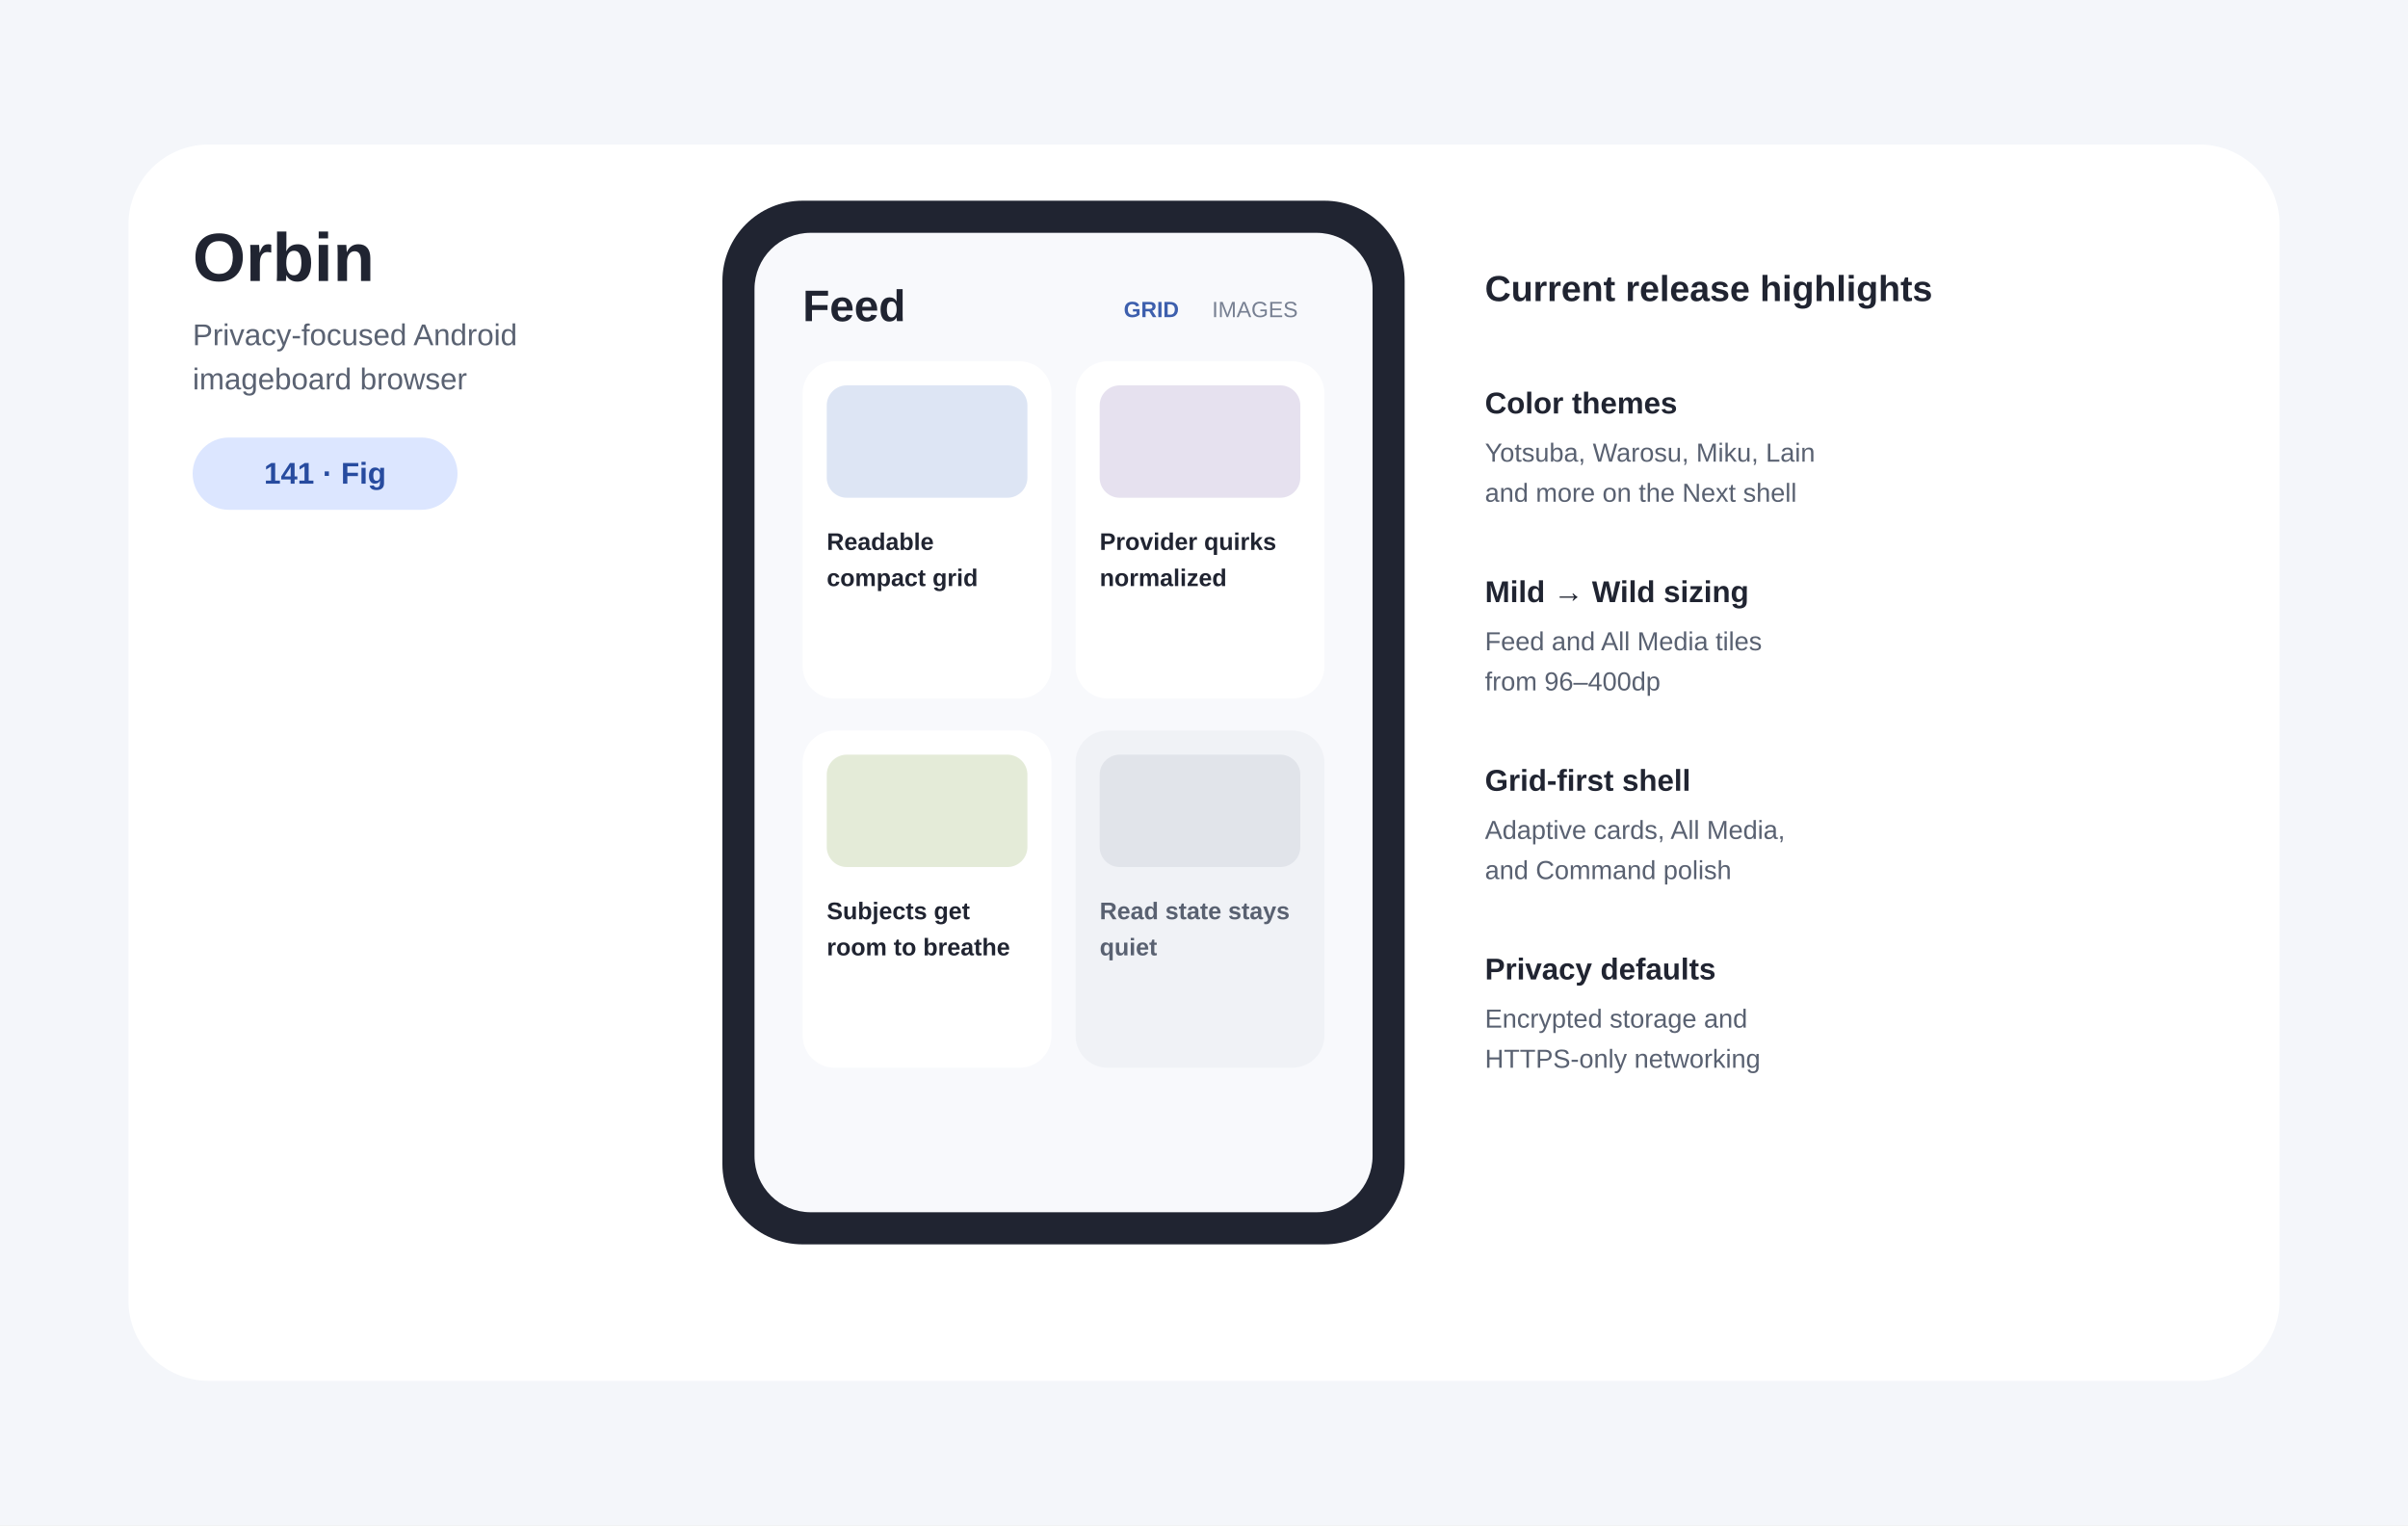
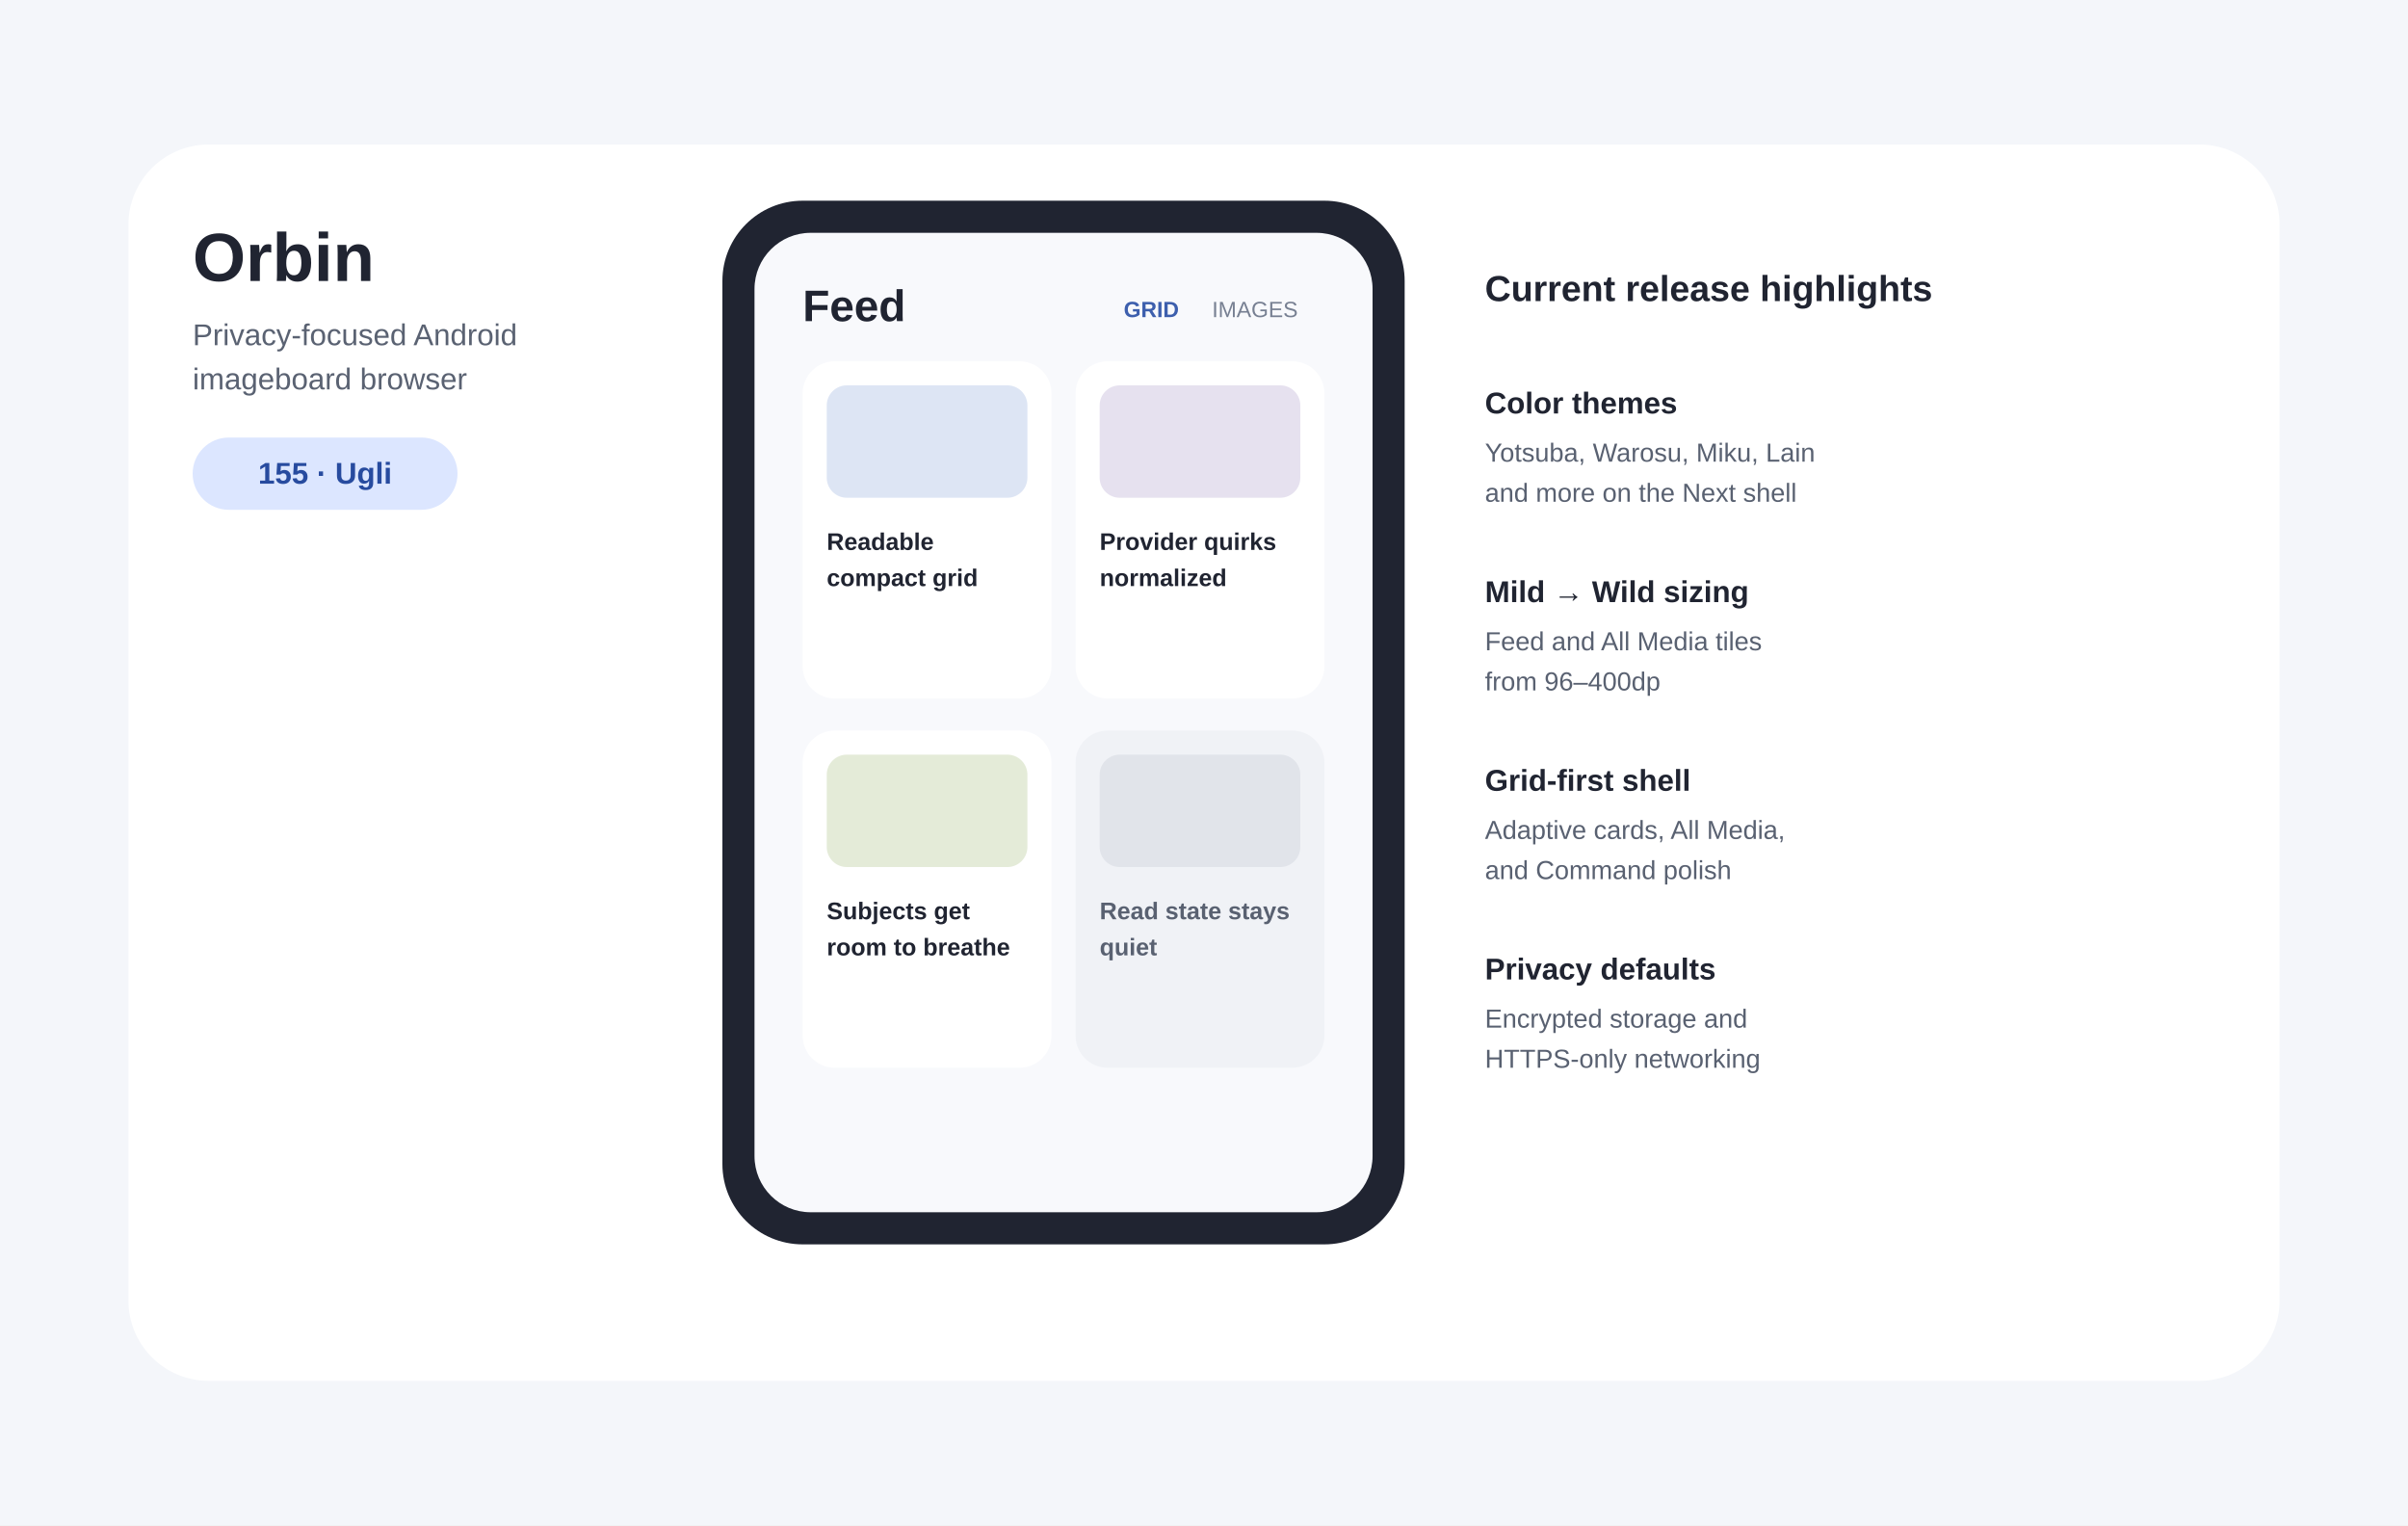
- <svg xmlns="http://www.w3.org/2000/svg" width="1200" height="760" viewBox="0 0 1200 760" role="img" aria-labelledby="title desc" data-release-version="141-Fig">
+ <svg xmlns="http://www.w3.org/2000/svg" width="1200" height="760" viewBox="0 0 1200 760" role="img" aria-labelledby="title desc" data-release-version="155-Ugli">
  <rect width="1200" height="760" fill="#F4F6FA" />
  <rect x="64" y="72" width="1072" height="616" rx="40" fill="#FFFFFF" />
  <text x="96" y="140" font-family="Arial,sans-serif" font-size="34" font-weight="700" fill="#202431">Orbin</text>
  <text x="96" y="172" font-family="Arial,sans-serif" font-size="15" fill="#5A6272">Privacy-focused Android</text>
  <text x="96" y="194" font-family="Arial,sans-serif" font-size="15" fill="#5A6272">imageboard browser</text>
  <rect x="96" y="218" width="132" height="36" rx="18" fill="#DCE6FF" />
-   <text id="release-label" x="162" y="241" text-anchor="middle" font-family="Arial,sans-serif" font-size="15" font-weight="700" fill="#274B9F">141 · Fig</text>
+   <text id="release-label" x="162" y="241" text-anchor="middle" font-family="Arial,sans-serif" font-size="15" font-weight="700" fill="#274B9F">155 · Ugli</text>
  <rect x="360" y="100" width="340" height="520" rx="40" fill="#202431" />
  <rect x="376" y="116" width="308" height="488" rx="28" fill="#F8F9FC" />
  <text x="400" y="160" font-family="Arial,sans-serif" font-size="22" font-weight="700" fill="#202431">Feed</text>
  <text x="560" y="158" font-family="Arial,sans-serif" font-size="11" font-weight="700" fill="#3D5FAD">GRID</text>
  <text x="604" y="158" font-family="Arial,sans-serif" font-size="11" fill="#778092">IMAGES</text>
  <rect x="400" y="180" width="124" height="168" rx="16" fill="#FFFFFF" />
  <rect x="536" y="180" width="124" height="168" rx="16" fill="#FFFFFF" />
  <rect x="400" y="364" width="124" height="168" rx="16" fill="#FFFFFF" />
  <rect x="536" y="364" width="124" height="168" rx="16" fill="#F0F2F6" />
  <rect x="412" y="192" width="100" height="56" rx="10" fill="#DDE5F4" />
  <rect x="548" y="192" width="100" height="56" rx="10" fill="#E6E1EF" />
  <rect x="412" y="376" width="100" height="56" rx="10" fill="#E4EBD8" />
  <rect x="548" y="376" width="100" height="56" rx="10" fill="#E1E4EA" />
  <text x="412" y="274" font-family="Arial,sans-serif" font-size="12" font-weight="700" fill="#202431">Readable</text>
  <text x="412" y="292" font-family="Arial,sans-serif" font-size="12" font-weight="700" fill="#202431">compact grid</text>
  <text x="548" y="274" font-family="Arial,sans-serif" font-size="12" font-weight="700" fill="#202431">Provider quirks</text>
  <text x="548" y="292" font-family="Arial,sans-serif" font-size="12" font-weight="700" fill="#202431">normalized</text>
  <text x="412" y="458" font-family="Arial,sans-serif" font-size="12" font-weight="700" fill="#202431">Subjects get</text>
  <text x="412" y="476" font-family="Arial,sans-serif" font-size="12" font-weight="700" fill="#202431">room to breathe</text>
  <text x="548" y="458" font-family="Arial,sans-serif" font-size="12" font-weight="700" fill="#596171">Read state stays</text>
  <text x="548" y="476" font-family="Arial,sans-serif" font-size="12" font-weight="700" fill="#596171">quiet</text>
  <text x="740" y="150" font-family="Arial,sans-serif" font-size="18" font-weight="700" fill="#202431">Current release highlights</text>
  <text x="740" y="206" font-family="Arial,sans-serif" font-size="15" font-weight="700" fill="#202431">Color themes</text>
  <text x="740" y="230" font-family="Arial,sans-serif" font-size="13" fill="#596171">Yotsuba, Warosu, Miku, Lain</text>
  <text x="740" y="250" font-family="Arial,sans-serif" font-size="13" fill="#596171">and more on the Next shell</text>
  <text x="740" y="300" font-family="Arial,sans-serif" font-size="15" font-weight="700" fill="#202431">Mild → Wild sizing</text>
  <text x="740" y="324" font-family="Arial,sans-serif" font-size="13" fill="#596171">Feed and All Media tiles</text>
  <text x="740" y="344" font-family="Arial,sans-serif" font-size="13" fill="#596171">from 96–400dp</text>
  <text x="740" y="394" font-family="Arial,sans-serif" font-size="15" font-weight="700" fill="#202431">Grid-first shell</text>
  <text x="740" y="418" font-family="Arial,sans-serif" font-size="13" fill="#596171">Adaptive cards, All Media,</text>
  <text x="740" y="438" font-family="Arial,sans-serif" font-size="13" fill="#596171">and Command polish</text>
  <text x="740" y="488" font-family="Arial,sans-serif" font-size="15" font-weight="700" fill="#202431">Privacy defaults</text>
  <text x="740" y="512" font-family="Arial,sans-serif" font-size="13" fill="#596171">Encrypted storage and</text>
  <text x="740" y="532" font-family="Arial,sans-serif" font-size="13" fill="#596171">HTTPS-only networking</text>
</svg>
